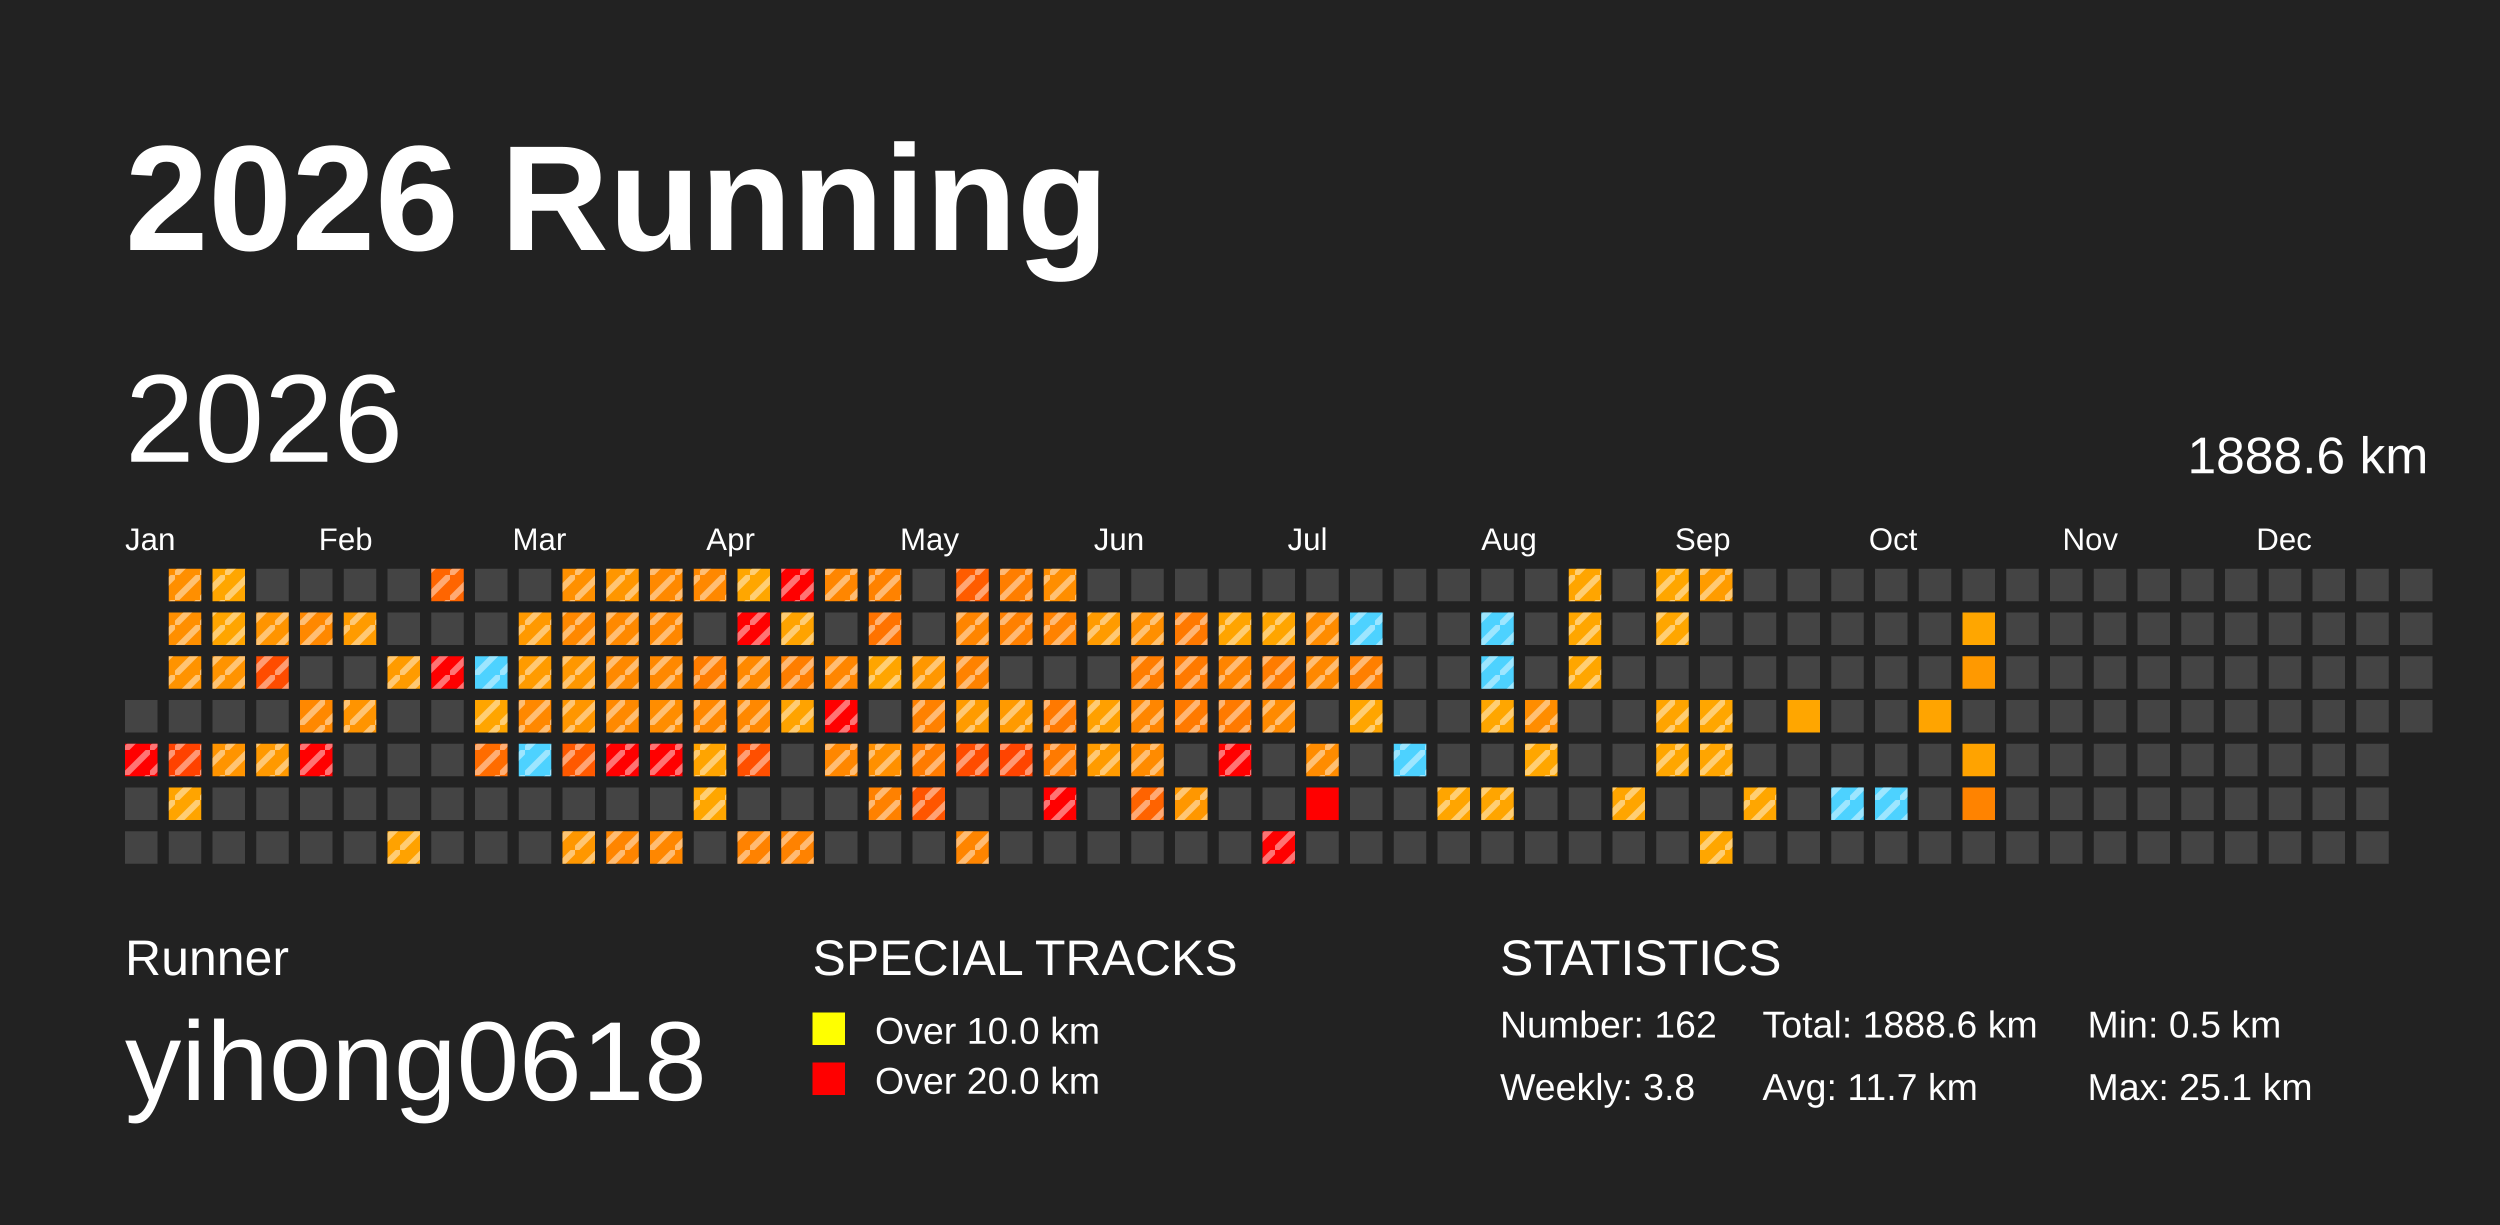
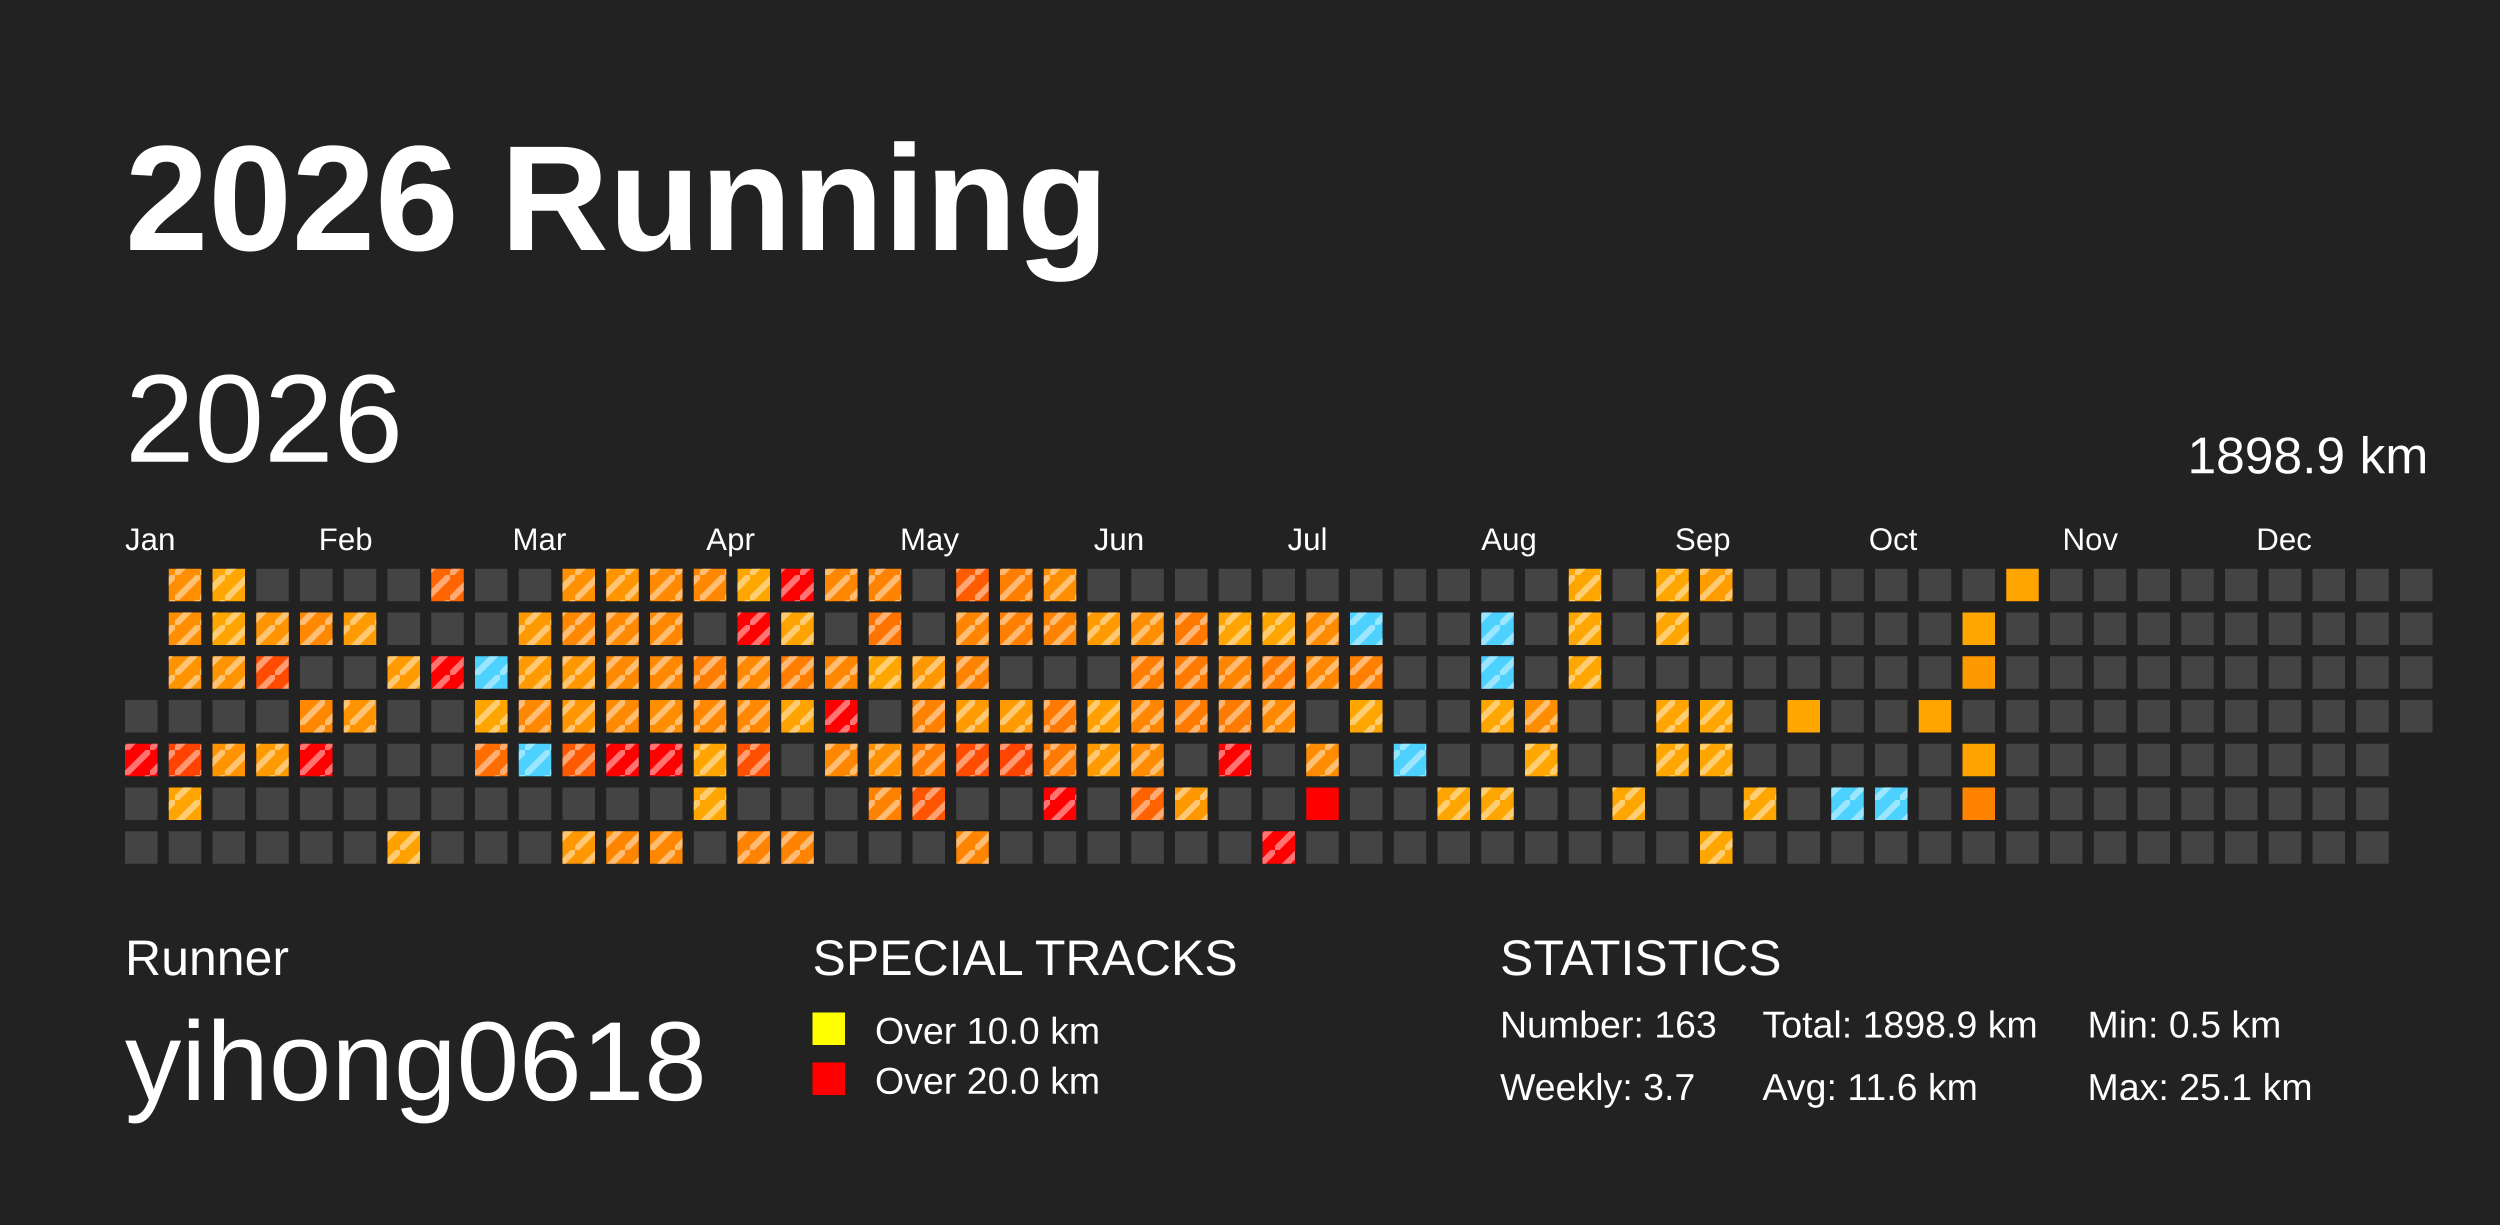
<svg xmlns="http://www.w3.org/2000/svg" baseProfile="full" height="98mm" version="1.1" viewBox="0,0,200,98" width="200mm">
  <defs>
    <pattern height="2" id="indoor-stripe" patternUnits="userSpaceOnUse" width="2">
      <line stroke="white" stroke-opacity="0.45" stroke-width="0.5" x1="0" x2="2" y1="2" y2="0" />
    </pattern>
  </defs>
  <rect fill="#222222" height="98" width="200" x="0" y="0" />
  <text fill="#FFFFFF" style="font-size:12px; font-family:Arial; font-weight:bold;" x="10" y="20">2026 Running</text>
  <text fill="#FFFFFF" style="font-size:4px; font-family:Arial" x="10" y="78">Runner</text>
  <text fill="#FFFFFF" style="font-size:9px; font-family:Arial" x="10" y="88">yihong0618</text>
  <text fill="#FFFFFF" style="font-size:4px; font-family:Arial" x="65" y="78">SPECIAL TRACKS</text>
  <rect fill="yellow" height="2.6" width="2.6" x="65" y="81" />
  <text fill="#FFFFFF" style="font-size:3px; font-family:Arial" x="70" y="83.5">Over 10.0 km</text>
  <rect fill="red" height="2.6" width="2.6" x="65" y="85" />
  <text fill="#FFFFFF" style="font-size:3px; font-family:Arial" x="70" y="87.5">Over 20.0 km</text>
  <text fill="#FFFFFF" style="font-size:4px; font-family:Arial" x="120" y="78">STATISTICS</text>
-   <text fill="#FFFFFF" style="font-size:3px; font-family:Arial" x="120" y="83">Number: 162</text>
-   <text fill="#FFFFFF" style="font-size:3px; font-family:Arial" x="120" y="88">Weekly: 3.8</text>
-   <text fill="#FFFFFF" style="font-size:3px; font-family:Arial" x="141" y="83">Total: 1888.6 km</text>
-   <text fill="#FFFFFF" style="font-size:3px; font-family:Arial" x="141" y="88">Avg: 11.7 km</text>
+   <text fill="#FFFFFF" style="font-size:3px; font-family:Arial" x="120" y="83">Number: 163</text>
+   <text fill="#FFFFFF" style="font-size:3px; font-family:Arial" x="120" y="88">Weekly: 3.7</text>
+   <text fill="#FFFFFF" style="font-size:3px; font-family:Arial" x="141" y="83">Total: 1898.9 km</text>
+   <text fill="#FFFFFF" style="font-size:3px; font-family:Arial" x="141" y="88">Avg: 11.6 km</text>
  <text fill="#FFFFFF" style="font-size:3px; font-family:Arial" x="167" y="83">Min: 0.5 km</text>
  <text fill="#FFFFFF" style="font-size:3px; font-family:Arial" x="167" y="88">Max: 25.1 km</text>
  <text dominant-baseline="hanging" fill="#FFFFFF" style="font-size:10.0px; font-family:Arial;" x="10" y="30">2026</text>
-   <text dominant-baseline="hanging" fill="#FFFFFF" style="font-size:4.125px; font-family:Arial;" x="175" y="35">1888.6 km</text>
+   <text dominant-baseline="hanging" fill="#FFFFFF" style="font-size:4.125px; font-family:Arial;" x="175" y="35">1898.9 km</text>
  <text fill="#FFFFFF" style="font-size:2.5px; font-family:Arial" x="10.0" y="44">Jan</text>
  <text fill="#FFFFFF" style="font-size:2.5px; font-family:Arial" x="25.5" y="44">Feb</text>
  <text fill="#FFFFFF" style="font-size:2.5px; font-family:Arial" x="41.0" y="44">Mar</text>
  <text fill="#FFFFFF" style="font-size:2.5px; font-family:Arial" x="56.5" y="44">Apr</text>
  <text fill="#FFFFFF" style="font-size:2.5px; font-family:Arial" x="72.0" y="44">May</text>
  <text fill="#FFFFFF" style="font-size:2.5px; font-family:Arial" x="87.5" y="44">Jun</text>
  <text fill="#FFFFFF" style="font-size:2.5px; font-family:Arial" x="103.0" y="44">Jul</text>
  <text fill="#FFFFFF" style="font-size:2.5px; font-family:Arial" x="118.5" y="44">Aug</text>
  <text fill="#FFFFFF" style="font-size:2.5px; font-family:Arial" x="134.0" y="44">Sep</text>
  <text fill="#FFFFFF" style="font-size:2.5px; font-family:Arial" x="149.5" y="44">Oct</text>
  <text fill="#FFFFFF" style="font-size:2.5px; font-family:Arial" x="165.0" y="44">Nov</text>
  <text fill="#FFFFFF" style="font-size:2.5px; font-family:Arial" x="180.5" y="44">Dec</text>
  <rect fill="#444444" height="2.6" width="2.6" x="10.0" y="56.0" />
  <rect fill="red" height="2.6" width="2.6" x="10.0" y="59.5" />
  <rect fill="url(#indoor-stripe)" height="2.6" style="pointer-events: none;" width="2.6" x="10.0" y="59.5" />
  <rect fill="#444444" height="2.6" width="2.6" x="10.0" y="63.0" />
  <rect fill="#444444" height="2.6" width="2.6" x="10.0" y="66.5" />
  <rect fill="#ff8f00" height="2.6" width="2.6" x="13.5" y="45.5" />
  <rect fill="url(#indoor-stripe)" height="2.6" style="pointer-events: none;" width="2.6" x="13.5" y="45.5" />
  <rect fill="#ff8f00" height="2.6" width="2.6" x="13.5" y="49.0" />
  <rect fill="url(#indoor-stripe)" height="2.6" style="pointer-events: none;" width="2.6" x="13.5" y="49.0" />
  <rect fill="#ff9300" height="2.6" width="2.6" x="13.5" y="52.5" />
  <rect fill="url(#indoor-stripe)" height="2.6" style="pointer-events: none;" width="2.6" x="13.5" y="52.5" />
  <rect fill="#444444" height="2.6" width="2.6" x="13.5" y="56.0" />
  <rect fill="#ff4200" height="2.6" width="2.6" x="13.5" y="59.5" />
  <rect fill="url(#indoor-stripe)" height="2.6" style="pointer-events: none;" width="2.6" x="13.5" y="59.5" />
  <rect fill="#ffa400" height="2.6" width="2.6" x="13.5" y="63.0" />
  <rect fill="url(#indoor-stripe)" height="2.6" style="pointer-events: none;" width="2.6" x="13.5" y="63.0" />
  <rect fill="#444444" height="2.6" width="2.6" x="13.5" y="66.5" />
  <rect fill="#ffa600" height="2.6" width="2.6" x="17.0" y="45.5" />
  <rect fill="url(#indoor-stripe)" height="2.6" style="pointer-events: none;" width="2.6" x="17.0" y="45.5" />
  <rect fill="#ffa500" height="2.6" width="2.6" x="17.0" y="49.0" />
  <rect fill="url(#indoor-stripe)" height="2.6" style="pointer-events: none;" width="2.6" x="17.0" y="49.0" />
  <rect fill="#ff9300" height="2.6" width="2.6" x="17.0" y="52.5" />
  <rect fill="url(#indoor-stripe)" height="2.6" style="pointer-events: none;" width="2.6" x="17.0" y="52.5" />
  <rect fill="#444444" height="2.6" width="2.6" x="17.0" y="56.0" />
  <rect fill="#ff9400" height="2.6" width="2.6" x="17.0" y="59.5" />
  <rect fill="url(#indoor-stripe)" height="2.6" style="pointer-events: none;" width="2.6" x="17.0" y="59.5" />
  <rect fill="#444444" height="2.6" width="2.6" x="17.0" y="63.0" />
  <rect fill="#444444" height="2.6" width="2.6" x="17.0" y="66.5" />
  <rect fill="#444444" height="2.6" width="2.6" x="20.5" y="45.5" />
  <rect fill="#ff9400" height="2.6" width="2.6" x="20.5" y="49.0" />
  <rect fill="url(#indoor-stripe)" height="2.6" style="pointer-events: none;" width="2.6" x="20.5" y="49.0" />
  <rect fill="#ff4c00" height="2.6" width="2.6" x="20.5" y="52.5" />
  <rect fill="url(#indoor-stripe)" height="2.6" style="pointer-events: none;" width="2.6" x="20.5" y="52.5" />
  <rect fill="#444444" height="2.6" width="2.6" x="20.5" y="56.0" />
  <rect fill="#ff9900" height="2.6" width="2.6" x="20.5" y="59.5" />
  <rect fill="url(#indoor-stripe)" height="2.6" style="pointer-events: none;" width="2.6" x="20.5" y="59.5" />
  <rect fill="#444444" height="2.6" width="2.6" x="20.5" y="63.0" />
  <rect fill="#444444" height="2.6" width="2.6" x="20.5" y="66.5" />
  <rect fill="#444444" height="2.6" width="2.6" x="24.0" y="45.5" />
  <rect fill="#ff8800" height="2.6" width="2.6" x="24.0" y="49.0" />
  <rect fill="url(#indoor-stripe)" height="2.6" style="pointer-events: none;" width="2.6" x="24.0" y="49.0" />
  <rect fill="#444444" height="2.6" width="2.6" x="24.0" y="52.5" />
  <rect fill="#ff8800" height="2.6" width="2.6" x="24.0" y="56.0" />
  <rect fill="url(#indoor-stripe)" height="2.6" style="pointer-events: none;" width="2.6" x="24.0" y="56.0" />
  <rect fill="red" height="2.6" width="2.6" x="24.0" y="59.5" />
  <rect fill="url(#indoor-stripe)" height="2.6" style="pointer-events: none;" width="2.6" x="24.0" y="59.5" />
  <rect fill="#444444" height="2.6" width="2.6" x="24.0" y="63.0" />
  <rect fill="#444444" height="2.6" width="2.6" x="24.0" y="66.5" />
  <rect fill="#444444" height="2.6" width="2.6" x="27.5" y="45.5" />
  <rect fill="#ff9b00" height="2.6" width="2.6" x="27.5" y="49.0" />
  <rect fill="url(#indoor-stripe)" height="2.6" style="pointer-events: none;" width="2.6" x="27.5" y="49.0" />
  <rect fill="#444444" height="2.6" width="2.6" x="27.5" y="52.5" />
  <rect fill="#ff9400" height="2.6" width="2.6" x="27.5" y="56.0" />
  <rect fill="url(#indoor-stripe)" height="2.6" style="pointer-events: none;" width="2.6" x="27.5" y="56.0" />
  <rect fill="#444444" height="2.6" width="2.6" x="27.5" y="59.5" />
  <rect fill="#444444" height="2.6" width="2.6" x="27.5" y="63.0" />
  <rect fill="#444444" height="2.6" width="2.6" x="27.5" y="66.5" />
  <rect fill="#444444" height="2.6" width="2.6" x="31.0" y="45.5" />
  <rect fill="#444444" height="2.6" width="2.6" x="31.0" y="49.0" />
  <rect fill="#ff9b00" height="2.6" width="2.6" x="31.0" y="52.5" />
  <rect fill="url(#indoor-stripe)" height="2.6" style="pointer-events: none;" width="2.6" x="31.0" y="52.5" />
  <rect fill="#444444" height="2.6" width="2.6" x="31.0" y="56.0" />
  <rect fill="#444444" height="2.6" width="2.6" x="31.0" y="59.5" />
  <rect fill="#444444" height="2.6" width="2.6" x="31.0" y="63.0" />
  <rect fill="#ffa200" height="2.6" width="2.6" x="31.0" y="66.5" />
  <rect fill="url(#indoor-stripe)" height="2.6" style="pointer-events: none;" width="2.6" x="31.0" y="66.5" />
  <rect fill="#ff6500" height="2.6" width="2.6" x="34.5" y="45.5" />
  <rect fill="url(#indoor-stripe)" height="2.6" style="pointer-events: none;" width="2.6" x="34.5" y="45.5" />
  <rect fill="#444444" height="2.6" width="2.6" x="34.5" y="49.0" />
  <rect fill="red" height="2.6" width="2.6" x="34.5" y="52.5" />
  <rect fill="url(#indoor-stripe)" height="2.6" style="pointer-events: none;" width="2.6" x="34.5" y="52.5" />
  <rect fill="#444444" height="2.6" width="2.6" x="34.5" y="56.0" />
  <rect fill="#444444" height="2.6" width="2.6" x="34.5" y="59.5" />
  <rect fill="#444444" height="2.6" width="2.6" x="34.5" y="63.0" />
  <rect fill="#444444" height="2.6" width="2.6" x="34.5" y="66.5" />
  <rect fill="#444444" height="2.6" width="2.6" x="38.0" y="45.5" />
  <rect fill="#444444" height="2.6" width="2.6" x="38.0" y="49.0" />
  <rect fill="#4dd2ff" height="2.6" width="2.6" x="38.0" y="52.5" />
  <rect fill="url(#indoor-stripe)" height="2.6" style="pointer-events: none;" width="2.6" x="38.0" y="52.5" />
  <rect fill="#ffa500" height="2.6" width="2.6" x="38.0" y="56.0" />
  <rect fill="url(#indoor-stripe)" height="2.6" style="pointer-events: none;" width="2.6" x="38.0" y="56.0" />
  <rect fill="#ff6c00" height="2.6" width="2.6" x="38.0" y="59.5" />
  <rect fill="url(#indoor-stripe)" height="2.6" style="pointer-events: none;" width="2.6" x="38.0" y="59.5" />
  <rect fill="#444444" height="2.6" width="2.6" x="38.0" y="63.0" />
  <rect fill="#444444" height="2.6" width="2.6" x="38.0" y="66.5" />
  <rect fill="#444444" height="2.6" width="2.6" x="41.5" y="45.5" />
  <rect fill="#ff9900" height="2.6" width="2.6" x="41.5" y="49.0" />
  <rect fill="url(#indoor-stripe)" height="2.6" style="pointer-events: none;" width="2.6" x="41.5" y="49.0" />
  <rect fill="#ff9b00" height="2.6" width="2.6" x="41.5" y="52.5" />
  <rect fill="url(#indoor-stripe)" height="2.6" style="pointer-events: none;" width="2.6" x="41.5" y="52.5" />
  <rect fill="#ff8800" height="2.6" width="2.6" x="41.5" y="56.0" />
  <rect fill="url(#indoor-stripe)" height="2.6" style="pointer-events: none;" width="2.6" x="41.5" y="56.0" />
  <rect fill="#4dd2ff" height="2.6" width="2.6" x="41.5" y="59.5" />
  <rect fill="url(#indoor-stripe)" height="2.6" style="pointer-events: none;" width="2.6" x="41.5" y="59.5" />
  <rect fill="#444444" height="2.6" width="2.6" x="41.5" y="63.0" />
  <rect fill="#444444" height="2.6" width="2.6" x="41.5" y="66.5" />
  <rect fill="#ff9000" height="2.6" width="2.6" x="45.0" y="45.5" />
  <rect fill="url(#indoor-stripe)" height="2.6" style="pointer-events: none;" width="2.6" x="45.0" y="45.5" />
  <rect fill="#ff8800" height="2.6" width="2.6" x="45.0" y="49.0" />
  <rect fill="url(#indoor-stripe)" height="2.6" style="pointer-events: none;" width="2.6" x="45.0" y="49.0" />
  <rect fill="#ff9700" height="2.6" width="2.6" x="45.0" y="52.5" />
  <rect fill="url(#indoor-stripe)" height="2.6" style="pointer-events: none;" width="2.6" x="45.0" y="52.5" />
  <rect fill="#ff9600" height="2.6" width="2.6" x="45.0" y="56.0" />
  <rect fill="url(#indoor-stripe)" height="2.6" style="pointer-events: none;" width="2.6" x="45.0" y="56.0" />
  <rect fill="#ff5900" height="2.6" width="2.6" x="45.0" y="59.5" />
  <rect fill="url(#indoor-stripe)" height="2.6" style="pointer-events: none;" width="2.6" x="45.0" y="59.5" />
  <rect fill="#444444" height="2.6" width="2.6" x="45.0" y="63.0" />
  <rect fill="#ff9700" height="2.6" width="2.6" x="45.0" y="66.5" />
  <rect fill="url(#indoor-stripe)" height="2.6" style="pointer-events: none;" width="2.6" x="45.0" y="66.5" />
  <rect fill="#ff9600" height="2.6" width="2.6" x="48.5" y="45.5" />
  <rect fill="url(#indoor-stripe)" height="2.6" style="pointer-events: none;" width="2.6" x="48.5" y="45.5" />
  <rect fill="#ff8900" height="2.6" width="2.6" x="48.5" y="49.0" />
  <rect fill="url(#indoor-stripe)" height="2.6" style="pointer-events: none;" width="2.6" x="48.5" y="49.0" />
  <rect fill="#ff8900" height="2.6" width="2.6" x="48.5" y="52.5" />
  <rect fill="url(#indoor-stripe)" height="2.6" style="pointer-events: none;" width="2.6" x="48.5" y="52.5" />
  <rect fill="#ff8900" height="2.6" width="2.6" x="48.5" y="56.0" />
  <rect fill="url(#indoor-stripe)" height="2.6" style="pointer-events: none;" width="2.6" x="48.5" y="56.0" />
  <rect fill="red" height="2.6" width="2.6" x="48.5" y="59.5" />
  <rect fill="url(#indoor-stripe)" height="2.6" style="pointer-events: none;" width="2.6" x="48.5" y="59.5" />
  <rect fill="#444444" height="2.6" width="2.6" x="48.5" y="63.0" />
  <rect fill="#ff8500" height="2.6" width="2.6" x="48.5" y="66.5" />
  <rect fill="url(#indoor-stripe)" height="2.6" style="pointer-events: none;" width="2.6" x="48.5" y="66.5" />
  <rect fill="#ff8900" height="2.6" width="2.6" x="52.0" y="45.5" />
  <rect fill="url(#indoor-stripe)" height="2.6" style="pointer-events: none;" width="2.6" x="52.0" y="45.5" />
  <rect fill="#ff8700" height="2.6" width="2.6" x="52.0" y="49.0" />
  <rect fill="url(#indoor-stripe)" height="2.6" style="pointer-events: none;" width="2.6" x="52.0" y="49.0" />
  <rect fill="#ff8800" height="2.6" width="2.6" x="52.0" y="52.5" />
  <rect fill="url(#indoor-stripe)" height="2.6" style="pointer-events: none;" width="2.6" x="52.0" y="52.5" />
  <rect fill="#ff8d00" height="2.6" width="2.6" x="52.0" y="56.0" />
  <rect fill="url(#indoor-stripe)" height="2.6" style="pointer-events: none;" width="2.6" x="52.0" y="56.0" />
  <rect fill="red" height="2.6" width="2.6" x="52.0" y="59.5" />
  <rect fill="url(#indoor-stripe)" height="2.6" style="pointer-events: none;" width="2.6" x="52.0" y="59.5" />
  <rect fill="#444444" height="2.6" width="2.6" x="52.0" y="63.0" />
  <rect fill="#ff8700" height="2.6" width="2.6" x="52.0" y="66.5" />
  <rect fill="url(#indoor-stripe)" height="2.6" style="pointer-events: none;" width="2.6" x="52.0" y="66.5" />
  <rect fill="#ff8800" height="2.6" width="2.6" x="55.5" y="45.5" />
  <rect fill="url(#indoor-stripe)" height="2.6" style="pointer-events: none;" width="2.6" x="55.5" y="45.5" />
  <rect fill="#444444" height="2.6" width="2.6" x="55.5" y="49.0" />
  <rect fill="#ff7d00" height="2.6" width="2.6" x="55.5" y="52.5" />
  <rect fill="url(#indoor-stripe)" height="2.6" style="pointer-events: none;" width="2.6" x="55.5" y="52.5" />
  <rect fill="#ff8800" height="2.6" width="2.6" x="55.5" y="56.0" />
  <rect fill="url(#indoor-stripe)" height="2.6" style="pointer-events: none;" width="2.6" x="55.5" y="56.0" />
  <rect fill="#ffa400" height="2.6" width="2.6" x="55.5" y="59.5" />
  <rect fill="url(#indoor-stripe)" height="2.6" style="pointer-events: none;" width="2.6" x="55.5" y="59.5" />
  <rect fill="#ffa600" height="2.6" width="2.6" x="55.5" y="63.0" />
  <rect fill="url(#indoor-stripe)" height="2.6" style="pointer-events: none;" width="2.6" x="55.5" y="63.0" />
  <rect fill="#444444" height="2.6" width="2.6" x="55.5" y="66.5" />
  <rect fill="#ffa600" height="2.6" width="2.6" x="59.0" y="45.5" />
  <rect fill="url(#indoor-stripe)" height="2.6" style="pointer-events: none;" width="2.6" x="59.0" y="45.5" />
  <rect fill="red" height="2.6" width="2.6" x="59.0" y="49.0" />
  <rect fill="url(#indoor-stripe)" height="2.6" style="pointer-events: none;" width="2.6" x="59.0" y="49.0" />
  <rect fill="#ff8900" height="2.6" width="2.6" x="59.0" y="52.5" />
  <rect fill="url(#indoor-stripe)" height="2.6" style="pointer-events: none;" width="2.6" x="59.0" y="52.5" />
  <rect fill="#ff8800" height="2.6" width="2.6" x="59.0" y="56.0" />
  <rect fill="url(#indoor-stripe)" height="2.6" style="pointer-events: none;" width="2.6" x="59.0" y="56.0" />
  <rect fill="#ff4f00" height="2.6" width="2.6" x="59.0" y="59.5" />
  <rect fill="url(#indoor-stripe)" height="2.6" style="pointer-events: none;" width="2.6" x="59.0" y="59.5" />
  <rect fill="#444444" height="2.6" width="2.6" x="59.0" y="63.0" />
  <rect fill="#ff8200" height="2.6" width="2.6" x="59.0" y="66.5" />
  <rect fill="url(#indoor-stripe)" height="2.6" style="pointer-events: none;" width="2.6" x="59.0" y="66.5" />
  <rect fill="red" height="2.6" width="2.6" x="62.5" y="45.5" />
  <rect fill="url(#indoor-stripe)" height="2.6" style="pointer-events: none;" width="2.6" x="62.5" y="45.5" />
  <rect fill="#ffa300" height="2.6" width="2.6" x="62.5" y="49.0" />
  <rect fill="url(#indoor-stripe)" height="2.6" style="pointer-events: none;" width="2.6" x="62.5" y="49.0" />
  <rect fill="#ff7e00" height="2.6" width="2.6" x="62.5" y="52.5" />
  <rect fill="url(#indoor-stripe)" height="2.6" style="pointer-events: none;" width="2.6" x="62.5" y="52.5" />
  <rect fill="#ffa300" height="2.6" width="2.6" x="62.5" y="56.0" />
  <rect fill="url(#indoor-stripe)" height="2.6" style="pointer-events: none;" width="2.6" x="62.5" y="56.0" />
  <rect fill="#444444" height="2.6" width="2.6" x="62.5" y="59.5" />
  <rect fill="#444444" height="2.6" width="2.6" x="62.5" y="63.0" />
  <rect fill="#ff8200" height="2.6" width="2.6" x="62.5" y="66.5" />
  <rect fill="url(#indoor-stripe)" height="2.6" style="pointer-events: none;" width="2.6" x="62.5" y="66.5" />
  <rect fill="#ff8600" height="2.6" width="2.6" x="66.0" y="45.5" />
  <rect fill="url(#indoor-stripe)" height="2.6" style="pointer-events: none;" width="2.6" x="66.0" y="45.5" />
  <rect fill="#444444" height="2.6" width="2.6" x="66.0" y="49.0" />
  <rect fill="#ff8600" height="2.6" width="2.6" x="66.0" y="52.5" />
  <rect fill="url(#indoor-stripe)" height="2.6" style="pointer-events: none;" width="2.6" x="66.0" y="52.5" />
  <rect fill="red" height="2.6" width="2.6" x="66.0" y="56.0" />
  <rect fill="url(#indoor-stripe)" height="2.6" style="pointer-events: none;" width="2.6" x="66.0" y="56.0" />
  <rect fill="#ff8700" height="2.6" width="2.6" x="66.0" y="59.5" />
  <rect fill="url(#indoor-stripe)" height="2.6" style="pointer-events: none;" width="2.6" x="66.0" y="59.5" />
  <rect fill="#444444" height="2.6" width="2.6" x="66.0" y="63.0" />
  <rect fill="#444444" height="2.6" width="2.6" x="66.0" y="66.5" />
  <rect fill="#ff8200" height="2.6" width="2.6" x="69.5" y="45.5" />
  <rect fill="url(#indoor-stripe)" height="2.6" style="pointer-events: none;" width="2.6" x="69.5" y="45.5" />
  <rect fill="#ff7300" height="2.6" width="2.6" x="69.5" y="49.0" />
  <rect fill="url(#indoor-stripe)" height="2.6" style="pointer-events: none;" width="2.6" x="69.5" y="49.0" />
  <rect fill="#ffa500" height="2.6" width="2.6" x="69.5" y="52.5" />
  <rect fill="url(#indoor-stripe)" height="2.6" style="pointer-events: none;" width="2.6" x="69.5" y="52.5" />
  <rect fill="#444444" height="2.6" width="2.6" x="69.5" y="56.0" />
  <rect fill="#ff9000" height="2.6" width="2.6" x="69.5" y="59.5" />
  <rect fill="url(#indoor-stripe)" height="2.6" style="pointer-events: none;" width="2.6" x="69.5" y="59.5" />
  <rect fill="#ff8100" height="2.6" width="2.6" x="69.5" y="63.0" />
  <rect fill="url(#indoor-stripe)" height="2.6" style="pointer-events: none;" width="2.6" x="69.5" y="63.0" />
  <rect fill="#444444" height="2.6" width="2.6" x="69.5" y="66.5" />
  <rect fill="#444444" height="2.6" width="2.6" x="73.0" y="45.5" />
  <rect fill="#444444" height="2.6" width="2.6" x="73.0" y="49.0" />
  <rect fill="#ff9700" height="2.6" width="2.6" x="73.0" y="52.5" />
  <rect fill="url(#indoor-stripe)" height="2.6" style="pointer-events: none;" width="2.6" x="73.0" y="52.5" />
  <rect fill="#ff8100" height="2.6" width="2.6" x="73.0" y="56.0" />
  <rect fill="url(#indoor-stripe)" height="2.6" style="pointer-events: none;" width="2.6" x="73.0" y="56.0" />
  <rect fill="#ff7b00" height="2.6" width="2.6" x="73.0" y="59.5" />
  <rect fill="url(#indoor-stripe)" height="2.6" style="pointer-events: none;" width="2.6" x="73.0" y="59.5" />
  <rect fill="#ff5500" height="2.6" width="2.6" x="73.0" y="63.0" />
  <rect fill="url(#indoor-stripe)" height="2.6" style="pointer-events: none;" width="2.6" x="73.0" y="63.0" />
  <rect fill="#444444" height="2.6" width="2.6" x="73.0" y="66.5" />
  <rect fill="#ff5c00" height="2.6" width="2.6" x="76.5" y="45.5" />
  <rect fill="url(#indoor-stripe)" height="2.6" style="pointer-events: none;" width="2.6" x="76.5" y="45.5" />
  <rect fill="#ff8500" height="2.6" width="2.6" x="76.5" y="49.0" />
  <rect fill="url(#indoor-stripe)" height="2.6" style="pointer-events: none;" width="2.6" x="76.5" y="49.0" />
  <rect fill="#ff8200" height="2.6" width="2.6" x="76.5" y="52.5" />
  <rect fill="url(#indoor-stripe)" height="2.6" style="pointer-events: none;" width="2.6" x="76.5" y="52.5" />
  <rect fill="#ff9b00" height="2.6" width="2.6" x="76.5" y="56.0" />
  <rect fill="url(#indoor-stripe)" height="2.6" style="pointer-events: none;" width="2.6" x="76.5" y="56.0" />
  <rect fill="#ff4c00" height="2.6" width="2.6" x="76.5" y="59.5" />
  <rect fill="url(#indoor-stripe)" height="2.6" style="pointer-events: none;" width="2.6" x="76.5" y="59.5" />
  <rect fill="#444444" height="2.6" width="2.6" x="76.5" y="63.0" />
  <rect fill="#ff8500" height="2.6" width="2.6" x="76.5" y="66.5" />
  <rect fill="url(#indoor-stripe)" height="2.6" style="pointer-events: none;" width="2.6" x="76.5" y="66.5" />
  <rect fill="#ff7e00" height="2.6" width="2.6" x="80.0" y="45.5" />
  <rect fill="url(#indoor-stripe)" height="2.6" style="pointer-events: none;" width="2.6" x="80.0" y="45.5" />
  <rect fill="#ff8000" height="2.6" width="2.6" x="80.0" y="49.0" />
  <rect fill="url(#indoor-stripe)" height="2.6" style="pointer-events: none;" width="2.6" x="80.0" y="49.0" />
  <rect fill="#444444" height="2.6" width="2.6" x="80.0" y="52.5" />
  <rect fill="#ff9a00" height="2.6" width="2.6" x="80.0" y="56.0" />
  <rect fill="url(#indoor-stripe)" height="2.6" style="pointer-events: none;" width="2.6" x="80.0" y="56.0" />
  <rect fill="#ff4400" height="2.6" width="2.6" x="80.0" y="59.5" />
  <rect fill="url(#indoor-stripe)" height="2.6" style="pointer-events: none;" width="2.6" x="80.0" y="59.5" />
  <rect fill="#444444" height="2.6" width="2.6" x="80.0" y="63.0" />
  <rect fill="#444444" height="2.6" width="2.6" x="80.0" y="66.5" />
  <rect fill="#ff8e00" height="2.6" width="2.6" x="83.5" y="45.5" />
  <rect fill="url(#indoor-stripe)" height="2.6" style="pointer-events: none;" width="2.6" x="83.5" y="45.5" />
  <rect fill="#ff8200" height="2.6" width="2.6" x="83.5" y="49.0" />
  <rect fill="url(#indoor-stripe)" height="2.6" style="pointer-events: none;" width="2.6" x="83.5" y="49.0" />
  <rect fill="#444444" height="2.6" width="2.6" x="83.5" y="52.5" />
  <rect fill="#ff7900" height="2.6" width="2.6" x="83.5" y="56.0" />
  <rect fill="url(#indoor-stripe)" height="2.6" style="pointer-events: none;" width="2.6" x="83.5" y="56.0" />
  <rect fill="#ff7a00" height="2.6" width="2.6" x="83.5" y="59.5" />
  <rect fill="url(#indoor-stripe)" height="2.6" style="pointer-events: none;" width="2.6" x="83.5" y="59.5" />
  <rect fill="red" height="2.6" width="2.6" x="83.5" y="63.0" />
  <rect fill="url(#indoor-stripe)" height="2.6" style="pointer-events: none;" width="2.6" x="83.5" y="63.0" />
  <rect fill="#444444" height="2.6" width="2.6" x="83.5" y="66.5" />
  <rect fill="#444444" height="2.6" width="2.6" x="87.0" y="45.5" />
  <rect fill="#ff9b00" height="2.6" width="2.6" x="87.0" y="49.0" />
  <rect fill="url(#indoor-stripe)" height="2.6" style="pointer-events: none;" width="2.6" x="87.0" y="49.0" />
  <rect fill="#444444" height="2.6" width="2.6" x="87.0" y="52.5" />
  <rect fill="#ffa000" height="2.6" width="2.6" x="87.0" y="56.0" />
  <rect fill="url(#indoor-stripe)" height="2.6" style="pointer-events: none;" width="2.6" x="87.0" y="56.0" />
  <rect fill="#ff9b00" height="2.6" width="2.6" x="87.0" y="59.5" />
  <rect fill="url(#indoor-stripe)" height="2.6" style="pointer-events: none;" width="2.6" x="87.0" y="59.5" />
  <rect fill="#444444" height="2.6" width="2.6" x="87.0" y="63.0" />
  <rect fill="#444444" height="2.6" width="2.6" x="87.0" y="66.5" />
  <rect fill="#444444" height="2.6" width="2.6" x="90.5" y="45.5" />
  <rect fill="#ff8f00" height="2.6" width="2.6" x="90.5" y="49.0" />
  <rect fill="url(#indoor-stripe)" height="2.6" style="pointer-events: none;" width="2.6" x="90.5" y="49.0" />
  <rect fill="#ff7d00" height="2.6" width="2.6" x="90.5" y="52.5" />
  <rect fill="url(#indoor-stripe)" height="2.6" style="pointer-events: none;" width="2.6" x="90.5" y="52.5" />
  <rect fill="#ff8600" height="2.6" width="2.6" x="90.5" y="56.0" />
  <rect fill="url(#indoor-stripe)" height="2.6" style="pointer-events: none;" width="2.6" x="90.5" y="56.0" />
  <rect fill="#ff8b00" height="2.6" width="2.6" x="90.5" y="59.5" />
  <rect fill="url(#indoor-stripe)" height="2.6" style="pointer-events: none;" width="2.6" x="90.5" y="59.5" />
  <rect fill="#ff6300" height="2.6" width="2.6" x="90.5" y="63.0" />
  <rect fill="url(#indoor-stripe)" height="2.6" style="pointer-events: none;" width="2.6" x="90.5" y="63.0" />
  <rect fill="#444444" height="2.6" width="2.6" x="90.5" y="66.5" />
  <rect fill="#444444" height="2.6" width="2.6" x="94.0" y="45.5" />
  <rect fill="#ff7900" height="2.6" width="2.6" x="94.0" y="49.0" />
  <rect fill="url(#indoor-stripe)" height="2.6" style="pointer-events: none;" width="2.6" x="94.0" y="49.0" />
  <rect fill="#ff7a00" height="2.6" width="2.6" x="94.0" y="52.5" />
  <rect fill="url(#indoor-stripe)" height="2.6" style="pointer-events: none;" width="2.6" x="94.0" y="52.5" />
  <rect fill="#ff7a00" height="2.6" width="2.6" x="94.0" y="56.0" />
  <rect fill="url(#indoor-stripe)" height="2.6" style="pointer-events: none;" width="2.6" x="94.0" y="56.0" />
  <rect fill="#444444" height="2.6" width="2.6" x="94.0" y="59.5" />
  <rect fill="#ff9700" height="2.6" width="2.6" x="94.0" y="63.0" />
  <rect fill="url(#indoor-stripe)" height="2.6" style="pointer-events: none;" width="2.6" x="94.0" y="63.0" />
  <rect fill="#444444" height="2.6" width="2.6" x="94.0" y="66.5" />
  <rect fill="#444444" height="2.6" width="2.6" x="97.5" y="45.5" />
  <rect fill="#ffa400" height="2.6" width="2.6" x="97.5" y="49.0" />
  <rect fill="url(#indoor-stripe)" height="2.6" style="pointer-events: none;" width="2.6" x="97.5" y="49.0" />
  <rect fill="#ff8400" height="2.6" width="2.6" x="97.5" y="52.5" />
  <rect fill="url(#indoor-stripe)" height="2.6" style="pointer-events: none;" width="2.6" x="97.5" y="52.5" />
  <rect fill="#ff7a00" height="2.6" width="2.6" x="97.5" y="56.0" />
  <rect fill="url(#indoor-stripe)" height="2.6" style="pointer-events: none;" width="2.6" x="97.5" y="56.0" />
  <rect fill="red" height="2.6" width="2.6" x="97.5" y="59.5" />
  <rect fill="url(#indoor-stripe)" height="2.6" style="pointer-events: none;" width="2.6" x="97.5" y="59.5" />
  <rect fill="#444444" height="2.6" width="2.6" x="97.5" y="63.0" />
  <rect fill="#444444" height="2.6" width="2.6" x="97.5" y="66.5" />
  <rect fill="#444444" height="2.6" width="2.6" x="101.0" y="45.5" />
  <rect fill="#ffa500" height="2.6" width="2.6" x="101.0" y="49.0" />
  <rect fill="url(#indoor-stripe)" height="2.6" style="pointer-events: none;" width="2.6" x="101.0" y="49.0" />
  <rect fill="#ff7c00" height="2.6" width="2.6" x="101.0" y="52.5" />
  <rect fill="url(#indoor-stripe)" height="2.6" style="pointer-events: none;" width="2.6" x="101.0" y="52.5" />
  <rect fill="#ff8a00" height="2.6" width="2.6" x="101.0" y="56.0" />
  <rect fill="url(#indoor-stripe)" height="2.6" style="pointer-events: none;" width="2.6" x="101.0" y="56.0" />
  <rect fill="#444444" height="2.6" width="2.6" x="101.0" y="59.5" />
  <rect fill="#444444" height="2.6" width="2.6" x="101.0" y="63.0" />
  <rect fill="red" height="2.6" width="2.6" x="101.0" y="66.5" />
  <rect fill="url(#indoor-stripe)" height="2.6" style="pointer-events: none;" width="2.6" x="101.0" y="66.5" />
  <rect fill="#444444" height="2.6" width="2.6" x="104.5" y="45.5" />
  <rect fill="#ff8c00" height="2.6" width="2.6" x="104.5" y="49.0" />
  <rect fill="url(#indoor-stripe)" height="2.6" style="pointer-events: none;" width="2.6" x="104.5" y="49.0" />
  <rect fill="#ff8800" height="2.6" width="2.6" x="104.5" y="52.5" />
  <rect fill="url(#indoor-stripe)" height="2.6" style="pointer-events: none;" width="2.6" x="104.5" y="52.5" />
  <rect fill="#444444" height="2.6" width="2.6" x="104.5" y="56.0" />
  <rect fill="#ff8c00" height="2.6" width="2.6" x="104.5" y="59.5" />
  <rect fill="url(#indoor-stripe)" height="2.6" style="pointer-events: none;" width="2.6" x="104.5" y="59.5" />
  <rect fill="red" height="2.6" width="2.6" x="104.5" y="63.0" />
  <rect fill="#444444" height="2.6" width="2.6" x="104.5" y="66.5" />
  <rect fill="#444444" height="2.6" width="2.6" x="108.0" y="45.5" />
  <rect fill="#4dd2ff" height="2.6" width="2.6" x="108.0" y="49.0" />
  <rect fill="url(#indoor-stripe)" height="2.6" style="pointer-events: none;" width="2.6" x="108.0" y="49.0" />
  <rect fill="#ff7f00" height="2.6" width="2.6" x="108.0" y="52.5" />
  <rect fill="url(#indoor-stripe)" height="2.6" style="pointer-events: none;" width="2.6" x="108.0" y="52.5" />
  <rect fill="#ffa500" height="2.6" width="2.6" x="108.0" y="56.0" />
  <rect fill="url(#indoor-stripe)" height="2.6" style="pointer-events: none;" width="2.6" x="108.0" y="56.0" />
  <rect fill="#444444" height="2.6" width="2.6" x="108.0" y="59.5" />
  <rect fill="#444444" height="2.6" width="2.6" x="108.0" y="63.0" />
  <rect fill="#444444" height="2.6" width="2.6" x="108.0" y="66.5" />
  <rect fill="#444444" height="2.6" width="2.6" x="111.5" y="45.5" />
  <rect fill="#444444" height="2.6" width="2.6" x="111.5" y="49.0" />
  <rect fill="#444444" height="2.6" width="2.6" x="111.5" y="52.5" />
  <rect fill="#444444" height="2.6" width="2.6" x="111.5" y="56.0" />
  <rect fill="#4dd2ff" height="2.6" width="2.6" x="111.5" y="59.5" />
  <rect fill="url(#indoor-stripe)" height="2.6" style="pointer-events: none;" width="2.6" x="111.5" y="59.5" />
  <rect fill="#444444" height="2.6" width="2.6" x="111.5" y="63.0" />
  <rect fill="#444444" height="2.6" width="2.6" x="111.5" y="66.5" />
  <rect fill="#444444" height="2.6" width="2.6" x="115.0" y="45.5" />
  <rect fill="#444444" height="2.6" width="2.6" x="115.0" y="49.0" />
  <rect fill="#444444" height="2.6" width="2.6" x="115.0" y="52.5" />
  <rect fill="#444444" height="2.6" width="2.6" x="115.0" y="56.0" />
  <rect fill="#444444" height="2.6" width="2.6" x="115.0" y="59.5" />
  <rect fill="#ffa500" height="2.6" width="2.6" x="115.0" y="63.0" />
  <rect fill="url(#indoor-stripe)" height="2.6" style="pointer-events: none;" width="2.6" x="115.0" y="63.0" />
  <rect fill="#444444" height="2.6" width="2.6" x="115.0" y="66.5" />
  <rect fill="#444444" height="2.6" width="2.6" x="118.5" y="45.5" />
  <rect fill="#4dd2ff" height="2.6" width="2.6" x="118.5" y="49.0" />
  <rect fill="url(#indoor-stripe)" height="2.6" style="pointer-events: none;" width="2.6" x="118.5" y="49.0" />
  <rect fill="#4dd2ff" height="2.6" width="2.6" x="118.5" y="52.5" />
  <rect fill="url(#indoor-stripe)" height="2.6" style="pointer-events: none;" width="2.6" x="118.5" y="52.5" />
  <rect fill="#ffa600" height="2.6" width="2.6" x="118.5" y="56.0" />
  <rect fill="url(#indoor-stripe)" height="2.6" style="pointer-events: none;" width="2.6" x="118.5" y="56.0" />
  <rect fill="#444444" height="2.6" width="2.6" x="118.5" y="59.5" />
  <rect fill="#ffa500" height="2.6" width="2.6" x="118.5" y="63.0" />
  <rect fill="url(#indoor-stripe)" height="2.6" style="pointer-events: none;" width="2.6" x="118.5" y="63.0" />
  <rect fill="#444444" height="2.6" width="2.6" x="118.5" y="66.5" />
  <rect fill="#444444" height="2.6" width="2.6" x="122.0" y="45.5" />
  <rect fill="#444444" height="2.6" width="2.6" x="122.0" y="49.0" />
  <rect fill="#444444" height="2.6" width="2.6" x="122.0" y="52.5" />
  <rect fill="#ff8d00" height="2.6" width="2.6" x="122.0" y="56.0" />
  <rect fill="url(#indoor-stripe)" height="2.6" style="pointer-events: none;" width="2.6" x="122.0" y="56.0" />
  <rect fill="#ffa600" height="2.6" width="2.6" x="122.0" y="59.5" />
  <rect fill="url(#indoor-stripe)" height="2.6" style="pointer-events: none;" width="2.6" x="122.0" y="59.5" />
  <rect fill="#444444" height="2.6" width="2.6" x="122.0" y="63.0" />
  <rect fill="#444444" height="2.6" width="2.6" x="122.0" y="66.5" />
  <rect fill="#ffa500" height="2.6" width="2.6" x="125.5" y="45.5" />
  <rect fill="url(#indoor-stripe)" height="2.6" style="pointer-events: none;" width="2.6" x="125.5" y="45.5" />
  <rect fill="#ffa600" height="2.6" width="2.6" x="125.5" y="49.0" />
  <rect fill="url(#indoor-stripe)" height="2.6" style="pointer-events: none;" width="2.6" x="125.5" y="49.0" />
  <rect fill="#ffa600" height="2.6" width="2.6" x="125.5" y="52.5" />
  <rect fill="url(#indoor-stripe)" height="2.6" style="pointer-events: none;" width="2.6" x="125.5" y="52.5" />
  <rect fill="#444444" height="2.6" width="2.6" x="125.5" y="56.0" />
  <rect fill="#444444" height="2.6" width="2.6" x="125.5" y="59.5" />
  <rect fill="#444444" height="2.6" width="2.6" x="125.5" y="63.0" />
  <rect fill="#444444" height="2.6" width="2.6" x="125.5" y="66.5" />
  <rect fill="#444444" height="2.6" width="2.6" x="129.0" y="45.5" />
  <rect fill="#444444" height="2.6" width="2.6" x="129.0" y="49.0" />
  <rect fill="#444444" height="2.6" width="2.6" x="129.0" y="52.5" />
  <rect fill="#444444" height="2.6" width="2.6" x="129.0" y="56.0" />
  <rect fill="#444444" height="2.6" width="2.6" x="129.0" y="59.5" />
  <rect fill="#ffa500" height="2.6" width="2.6" x="129.0" y="63.0" />
  <rect fill="url(#indoor-stripe)" height="2.6" style="pointer-events: none;" width="2.6" x="129.0" y="63.0" />
  <rect fill="#444444" height="2.6" width="2.6" x="129.0" y="66.5" />
  <rect fill="#ffa600" height="2.6" width="2.6" x="132.5" y="45.5" />
  <rect fill="url(#indoor-stripe)" height="2.6" style="pointer-events: none;" width="2.6" x="132.5" y="45.5" />
  <rect fill="#ffa600" height="2.6" width="2.6" x="132.5" y="49.0" />
  <rect fill="url(#indoor-stripe)" height="2.6" style="pointer-events: none;" width="2.6" x="132.5" y="49.0" />
  <rect fill="#444444" height="2.6" width="2.6" x="132.5" y="52.5" />
  <rect fill="#ffa400" height="2.6" width="2.6" x="132.5" y="56.0" />
  <rect fill="url(#indoor-stripe)" height="2.6" style="pointer-events: none;" width="2.6" x="132.5" y="56.0" />
  <rect fill="#ffa600" height="2.6" width="2.6" x="132.5" y="59.5" />
  <rect fill="url(#indoor-stripe)" height="2.6" style="pointer-events: none;" width="2.6" x="132.5" y="59.5" />
  <rect fill="#444444" height="2.6" width="2.6" x="132.5" y="63.0" />
  <rect fill="#444444" height="2.6" width="2.6" x="132.5" y="66.5" />
  <rect fill="#ff9c00" height="2.6" width="2.6" x="136.0" y="45.5" />
  <rect fill="url(#indoor-stripe)" height="2.6" style="pointer-events: none;" width="2.6" x="136.0" y="45.5" />
  <rect fill="#444444" height="2.6" width="2.6" x="136.0" y="49.0" />
  <rect fill="#444444" height="2.6" width="2.6" x="136.0" y="52.5" />
  <rect fill="#ffa600" height="2.6" width="2.6" x="136.0" y="56.0" />
  <rect fill="url(#indoor-stripe)" height="2.6" style="pointer-events: none;" width="2.6" x="136.0" y="56.0" />
  <rect fill="#ffa500" height="2.6" width="2.6" x="136.0" y="59.5" />
  <rect fill="url(#indoor-stripe)" height="2.6" style="pointer-events: none;" width="2.6" x="136.0" y="59.5" />
  <rect fill="#444444" height="2.6" width="2.6" x="136.0" y="63.0" />
  <rect fill="#ffa600" height="2.6" width="2.6" x="136.0" y="66.5" />
  <rect fill="url(#indoor-stripe)" height="2.6" style="pointer-events: none;" width="2.6" x="136.0" y="66.5" />
  <rect fill="#444444" height="2.6" width="2.6" x="139.5" y="45.5" />
  <rect fill="#444444" height="2.6" width="2.6" x="139.5" y="49.0" />
  <rect fill="#444444" height="2.6" width="2.6" x="139.5" y="52.5" />
  <rect fill="#444444" height="2.6" width="2.6" x="139.5" y="56.0" />
  <rect fill="#444444" height="2.6" width="2.6" x="139.5" y="59.5" />
  <rect fill="#ffa600" height="2.6" width="2.6" x="139.5" y="63.0" />
  <rect fill="url(#indoor-stripe)" height="2.6" style="pointer-events: none;" width="2.6" x="139.5" y="63.0" />
  <rect fill="#444444" height="2.6" width="2.6" x="139.5" y="66.5" />
  <rect fill="#444444" height="2.6" width="2.6" x="143.0" y="45.5" />
  <rect fill="#444444" height="2.6" width="2.6" x="143.0" y="49.0" />
  <rect fill="#444444" height="2.6" width="2.6" x="143.0" y="52.5" />
  <rect fill="#ffa600" height="2.6" width="2.6" x="143.0" y="56.0" />
  <rect fill="#444444" height="2.6" width="2.6" x="143.0" y="59.5" />
  <rect fill="#444444" height="2.6" width="2.6" x="143.0" y="63.0" />
  <rect fill="#444444" height="2.6" width="2.6" x="143.0" y="66.5" />
  <rect fill="#444444" height="2.6" width="2.6" x="146.5" y="45.5" />
  <rect fill="#444444" height="2.6" width="2.6" x="146.5" y="49.0" />
  <rect fill="#444444" height="2.6" width="2.6" x="146.5" y="52.5" />
  <rect fill="#444444" height="2.6" width="2.6" x="146.5" y="56.0" />
  <rect fill="#444444" height="2.6" width="2.6" x="146.5" y="59.5" />
  <rect fill="#4dd2ff" height="2.6" width="2.6" x="146.5" y="63.0" />
  <rect fill="url(#indoor-stripe)" height="2.6" style="pointer-events: none;" width="2.6" x="146.5" y="63.0" />
  <rect fill="#444444" height="2.6" width="2.6" x="146.5" y="66.5" />
  <rect fill="#444444" height="2.6" width="2.6" x="150.0" y="45.5" />
  <rect fill="#444444" height="2.6" width="2.6" x="150.0" y="49.0" />
  <rect fill="#444444" height="2.6" width="2.6" x="150.0" y="52.5" />
  <rect fill="#444444" height="2.6" width="2.6" x="150.0" y="56.0" />
  <rect fill="#444444" height="2.6" width="2.6" x="150.0" y="59.5" />
  <rect fill="#4dd2ff" height="2.6" width="2.6" x="150.0" y="63.0" />
  <rect fill="url(#indoor-stripe)" height="2.6" style="pointer-events: none;" width="2.6" x="150.0" y="63.0" />
  <rect fill="#444444" height="2.6" width="2.6" x="150.0" y="66.5" />
  <rect fill="#444444" height="2.6" width="2.6" x="153.5" y="45.5" />
  <rect fill="#444444" height="2.6" width="2.6" x="153.5" y="49.0" />
  <rect fill="#444444" height="2.6" width="2.6" x="153.5" y="52.5" />
  <rect fill="#ffa400" height="2.6" width="2.6" x="153.5" y="56.0" />
  <rect fill="#444444" height="2.6" width="2.6" x="153.5" y="59.5" />
  <rect fill="#444444" height="2.6" width="2.6" x="153.5" y="63.0" />
  <rect fill="#444444" height="2.6" width="2.6" x="153.5" y="66.5" />
  <rect fill="#444444" height="2.6" width="2.6" x="157.0" y="45.5" />
  <rect fill="#ffa600" height="2.6" width="2.6" x="157.0" y="49.0" />
  <rect fill="#ff9900" height="2.6" width="2.6" x="157.0" y="52.5" />
  <rect fill="#444444" height="2.6" width="2.6" x="157.0" y="56.0" />
  <rect fill="#ffa300" height="2.6" width="2.6" x="157.0" y="59.5" />
  <rect fill="#ff8300" height="2.6" width="2.6" x="157.0" y="63.0" />
  <rect fill="#444444" height="2.6" width="2.6" x="157.0" y="66.5" />
-   <rect fill="#444444" height="2.6" width="2.6" x="160.5" y="45.5" />
+   <rect fill="#ffa400" height="2.6" width="2.6" x="160.5" y="45.5" />
  <rect fill="#444444" height="2.6" width="2.6" x="160.5" y="49.0" />
  <rect fill="#444444" height="2.6" width="2.6" x="160.5" y="52.5" />
  <rect fill="#444444" height="2.6" width="2.6" x="160.5" y="56.0" />
  <rect fill="#444444" height="2.6" width="2.6" x="160.5" y="59.5" />
  <rect fill="#444444" height="2.6" width="2.6" x="160.5" y="63.0" />
  <rect fill="#444444" height="2.6" width="2.6" x="160.5" y="66.5" />
  <rect fill="#444444" height="2.6" width="2.6" x="164.0" y="45.5" />
  <rect fill="#444444" height="2.6" width="2.6" x="164.0" y="49.0" />
  <rect fill="#444444" height="2.6" width="2.6" x="164.0" y="52.5" />
  <rect fill="#444444" height="2.6" width="2.6" x="164.0" y="56.0" />
  <rect fill="#444444" height="2.6" width="2.6" x="164.0" y="59.5" />
  <rect fill="#444444" height="2.6" width="2.6" x="164.0" y="63.0" />
  <rect fill="#444444" height="2.6" width="2.6" x="164.0" y="66.5" />
  <rect fill="#444444" height="2.6" width="2.6" x="167.5" y="45.5" />
  <rect fill="#444444" height="2.6" width="2.6" x="167.5" y="49.0" />
  <rect fill="#444444" height="2.6" width="2.6" x="167.5" y="52.5" />
  <rect fill="#444444" height="2.6" width="2.6" x="167.5" y="56.0" />
  <rect fill="#444444" height="2.6" width="2.6" x="167.5" y="59.5" />
  <rect fill="#444444" height="2.6" width="2.6" x="167.5" y="63.0" />
  <rect fill="#444444" height="2.6" width="2.6" x="167.5" y="66.5" />
  <rect fill="#444444" height="2.6" width="2.6" x="171.0" y="45.5" />
  <rect fill="#444444" height="2.6" width="2.6" x="171.0" y="49.0" />
  <rect fill="#444444" height="2.6" width="2.6" x="171.0" y="52.5" />
  <rect fill="#444444" height="2.6" width="2.6" x="171.0" y="56.0" />
  <rect fill="#444444" height="2.6" width="2.6" x="171.0" y="59.5" />
  <rect fill="#444444" height="2.6" width="2.6" x="171.0" y="63.0" />
  <rect fill="#444444" height="2.6" width="2.6" x="171.0" y="66.5" />
  <rect fill="#444444" height="2.6" width="2.6" x="174.5" y="45.5" />
  <rect fill="#444444" height="2.6" width="2.6" x="174.5" y="49.0" />
  <rect fill="#444444" height="2.6" width="2.6" x="174.5" y="52.5" />
  <rect fill="#444444" height="2.6" width="2.6" x="174.5" y="56.0" />
  <rect fill="#444444" height="2.6" width="2.6" x="174.5" y="59.5" />
  <rect fill="#444444" height="2.6" width="2.6" x="174.5" y="63.0" />
  <rect fill="#444444" height="2.6" width="2.6" x="174.5" y="66.5" />
  <rect fill="#444444" height="2.6" width="2.6" x="178.0" y="45.5" />
  <rect fill="#444444" height="2.6" width="2.6" x="178.0" y="49.0" />
  <rect fill="#444444" height="2.6" width="2.6" x="178.0" y="52.5" />
  <rect fill="#444444" height="2.6" width="2.6" x="178.0" y="56.0" />
  <rect fill="#444444" height="2.6" width="2.6" x="178.0" y="59.5" />
  <rect fill="#444444" height="2.6" width="2.6" x="178.0" y="63.0" />
  <rect fill="#444444" height="2.6" width="2.6" x="178.0" y="66.5" />
  <rect fill="#444444" height="2.6" width="2.6" x="181.5" y="45.5" />
  <rect fill="#444444" height="2.6" width="2.6" x="181.5" y="49.0" />
  <rect fill="#444444" height="2.6" width="2.6" x="181.5" y="52.5" />
  <rect fill="#444444" height="2.6" width="2.6" x="181.5" y="56.0" />
  <rect fill="#444444" height="2.6" width="2.6" x="181.5" y="59.5" />
  <rect fill="#444444" height="2.6" width="2.6" x="181.5" y="63.0" />
  <rect fill="#444444" height="2.6" width="2.6" x="181.5" y="66.5" />
  <rect fill="#444444" height="2.6" width="2.6" x="185.0" y="45.5" />
  <rect fill="#444444" height="2.6" width="2.6" x="185.0" y="49.0" />
  <rect fill="#444444" height="2.6" width="2.6" x="185.0" y="52.5" />
  <rect fill="#444444" height="2.6" width="2.6" x="185.0" y="56.0" />
  <rect fill="#444444" height="2.6" width="2.6" x="185.0" y="59.5" />
  <rect fill="#444444" height="2.6" width="2.6" x="185.0" y="63.0" />
  <rect fill="#444444" height="2.6" width="2.6" x="185.0" y="66.5" />
  <rect fill="#444444" height="2.6" width="2.6" x="188.5" y="45.5" />
  <rect fill="#444444" height="2.6" width="2.6" x="188.5" y="49.0" />
  <rect fill="#444444" height="2.6" width="2.6" x="188.5" y="52.5" />
  <rect fill="#444444" height="2.6" width="2.6" x="188.5" y="56.0" />
  <rect fill="#444444" height="2.6" width="2.6" x="188.5" y="59.5" />
  <rect fill="#444444" height="2.6" width="2.6" x="188.5" y="63.0" />
  <rect fill="#444444" height="2.6" width="2.6" x="188.5" y="66.5" />
  <rect fill="#444444" height="2.6" width="2.6" x="192.0" y="45.5" />
  <rect fill="#444444" height="2.6" width="2.6" x="192.0" y="49.0" />
  <rect fill="#444444" height="2.6" width="2.6" x="192.0" y="52.5" />
  <rect fill="#444444" height="2.6" width="2.6" x="192.0" y="56.0" />
</svg>
